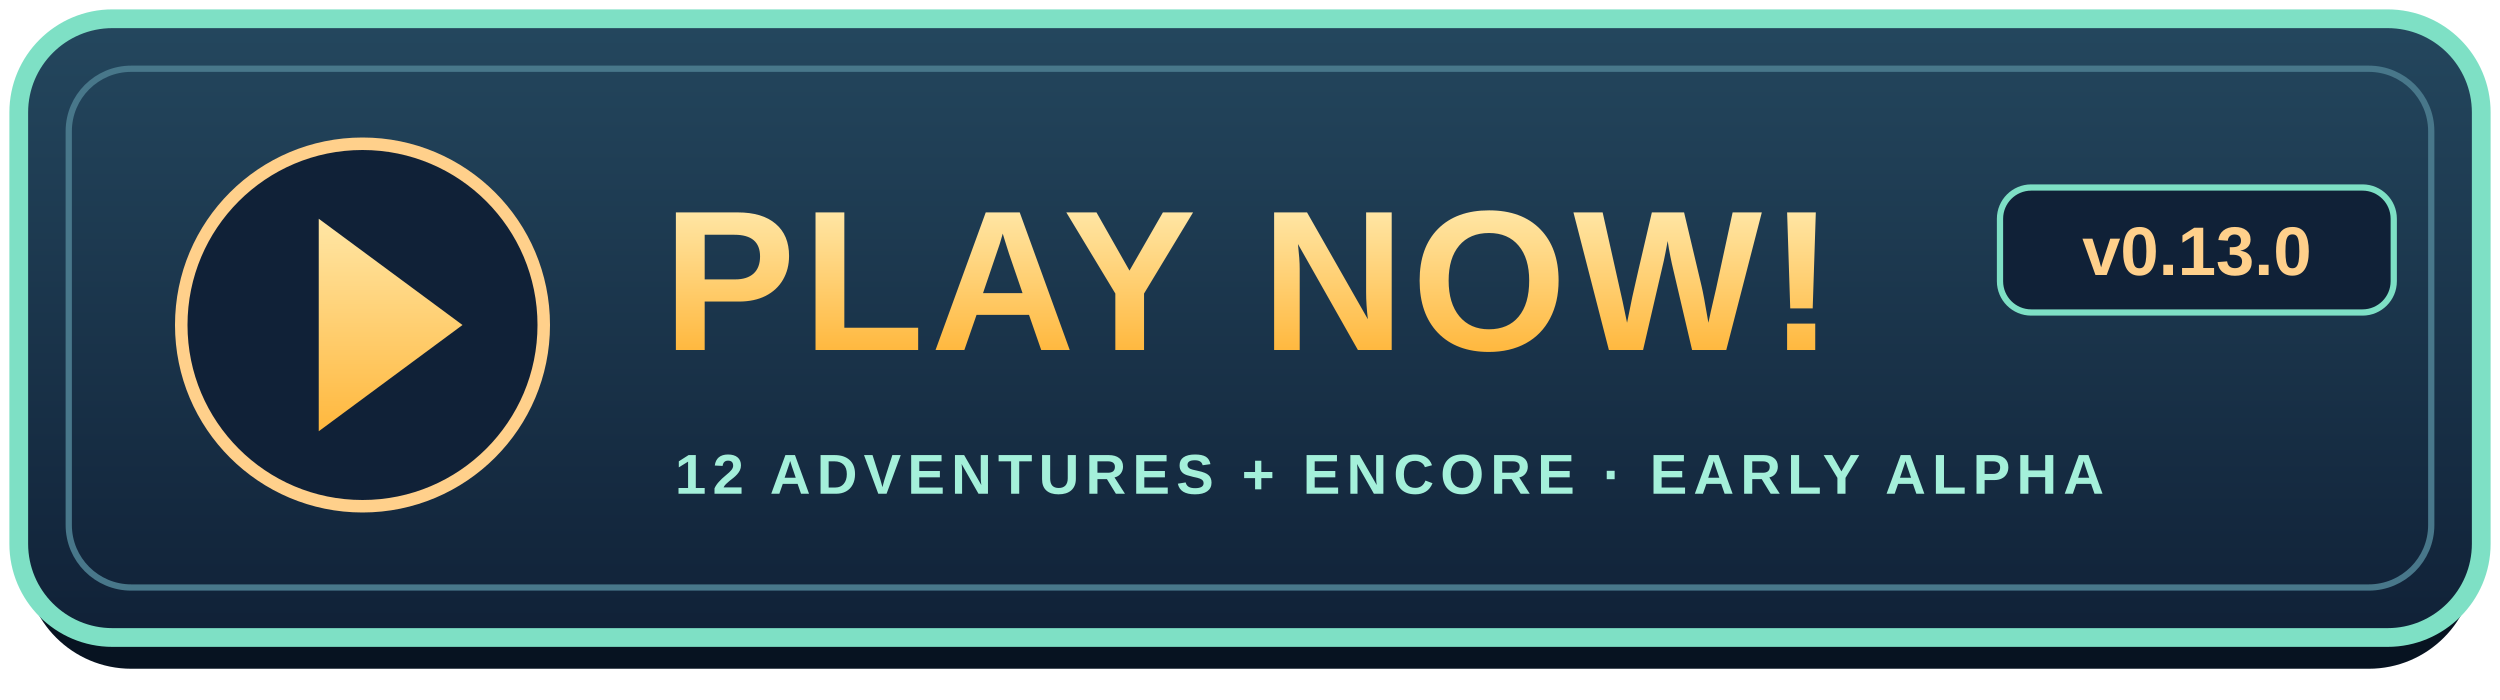
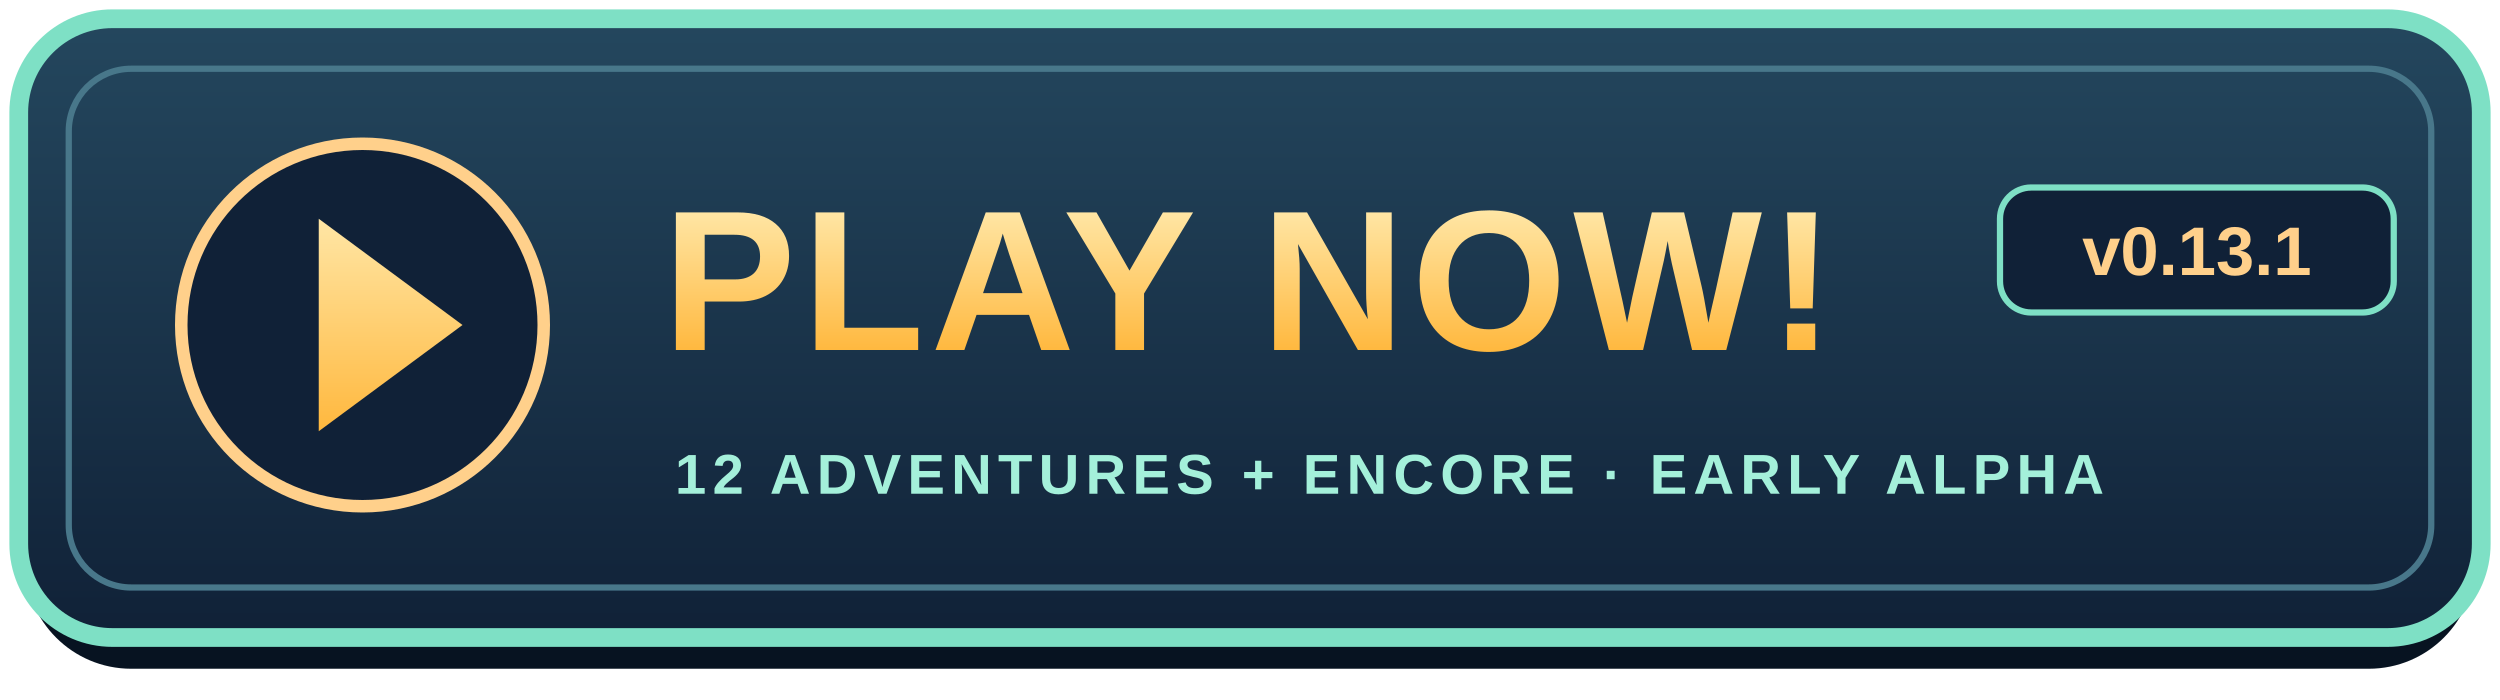
- <svg xmlns="http://www.w3.org/2000/svg" width="400" height="112" viewBox="0 0 400 112" role="img" aria-label="Play Now! Seth Happens - A New Adventure version 0.13.0 Early alpha">
+ <svg xmlns="http://www.w3.org/2000/svg" width="400" height="112" viewBox="0 0 400 112" role="img" aria-label="Play Now! Seth Happens - A New Adventure version 0.13.1 Early alpha">
  <defs>
    <linearGradient id="bg" x2="0" y2="1">
      <stop stop-color="#24475e" />
      <stop offset="1" stop-color="#102137" />
    </linearGradient>
    <linearGradient id="gold" x2="0" y2="1">
      <stop stop-color="#ffe6a5" />
      <stop offset="1" stop-color="#ffb83e" />
    </linearGradient>
  </defs>
  <rect x="4" y="9" width="392" height="98" rx="17" fill="#071321" />
  <rect x="3" y="3" width="394" height="99" rx="15" fill="url(#bg)" stroke="#7ee0c5" stroke-width="3" />
  <rect x="11" y="11" width="378" height="83" rx="10" fill="none" stroke="#48778a" />
  <circle cx="58" cy="52" r="29" fill="#102137" stroke="#ffd08b" stroke-width="2" />
  <path d="M51 35L74 52L51 69Z" fill="url(#gold)" />
  <text x="106" y="56" fill="url(#gold)" font-family="Arial,Helvetica,sans-serif" font-size="32" font-weight="900" letter-spacing="1">PLAY NOW!</text>
  <rect x="320" y="30" width="63" height="20" rx="5" fill="#102137" stroke="#7ee0c5" />
-   <text x="351.5" y="44" text-anchor="middle" fill="#ffd08b" font-family="Arial,Helvetica,sans-serif" font-size="11" font-weight="700">v0.13.0</text>
+   <text x="351.5" y="44" text-anchor="middle" fill="#ffd08b" font-family="Arial,Helvetica,sans-serif" font-size="11" font-weight="700">v0.13.1</text>
  <text x="108" y="79" fill="#a4f0da" font-family="Arial,Helvetica,sans-serif" font-size="9" font-weight="700" letter-spacing="1">12 ADVENTURES + ENCORE · EARLY ALPHA</text>
</svg>
